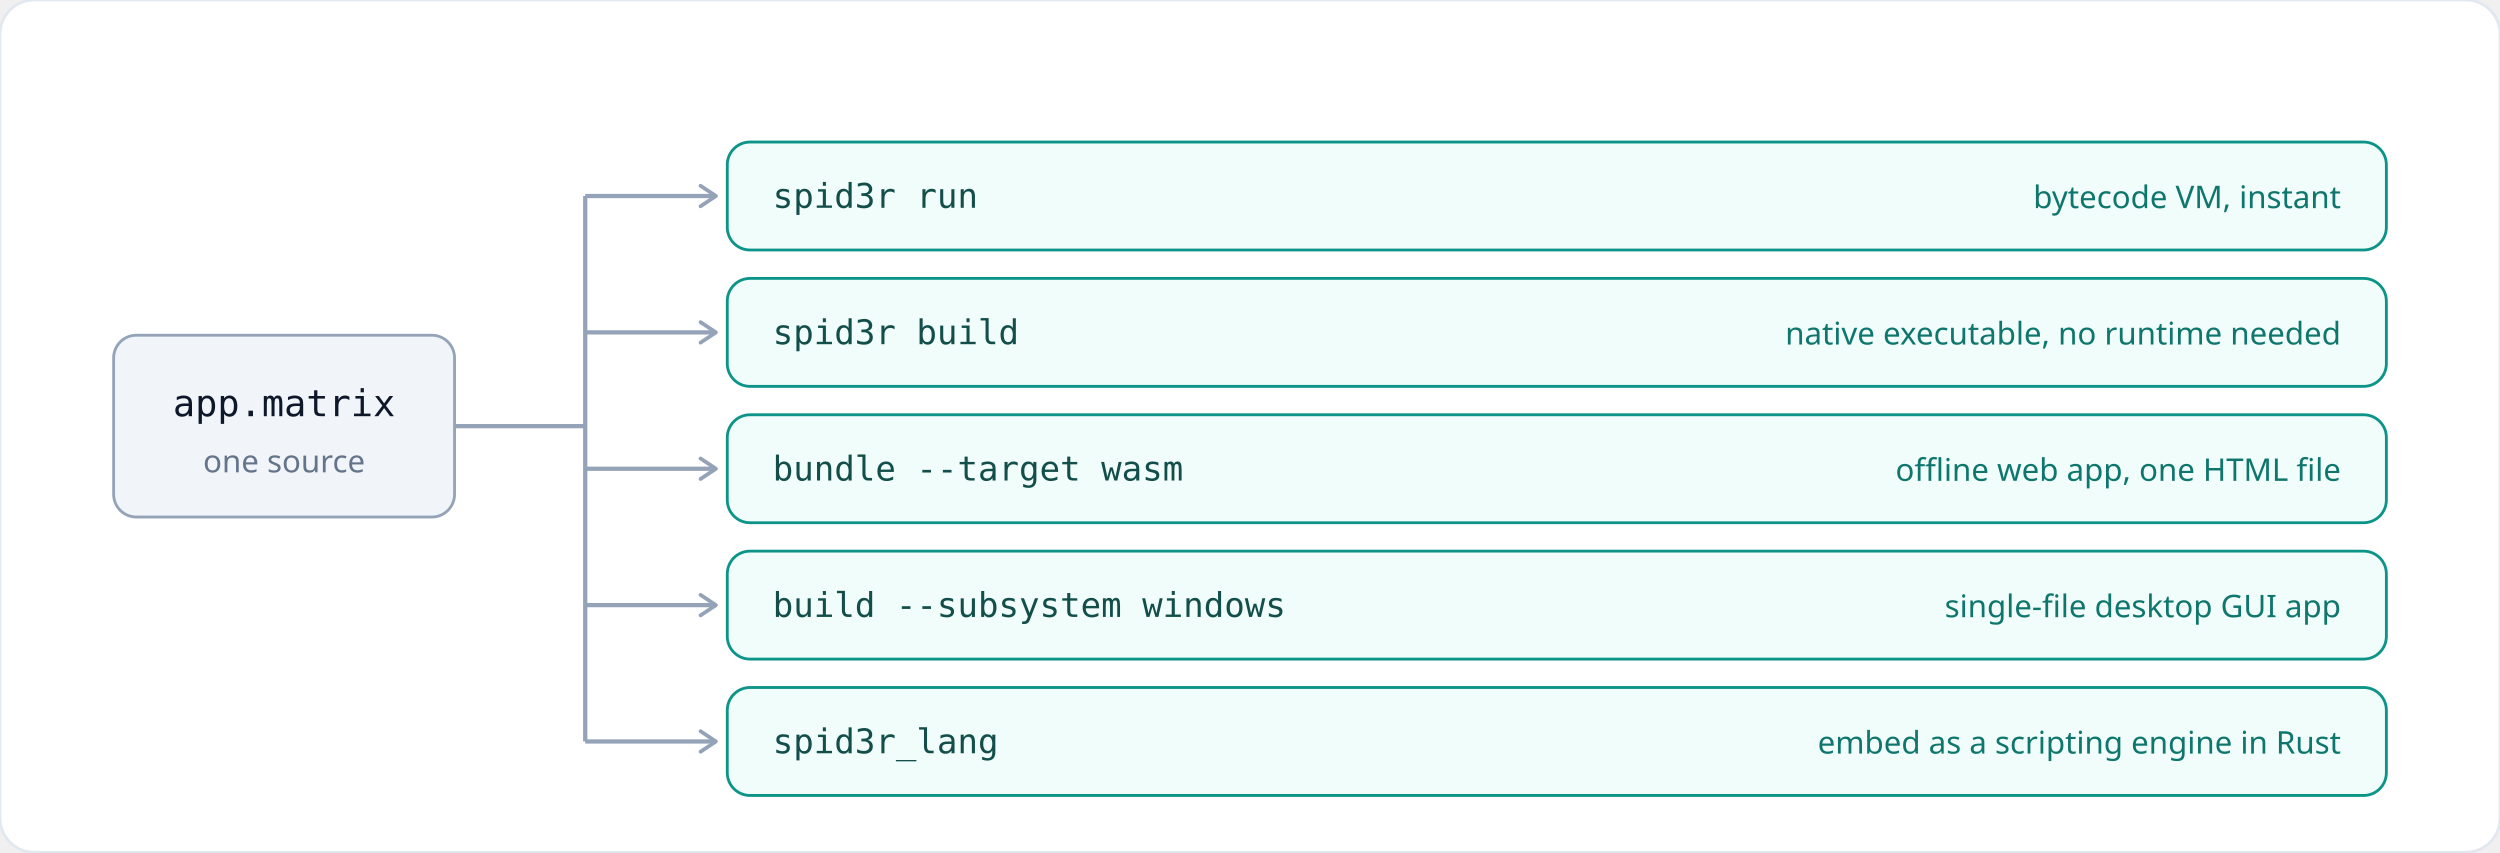
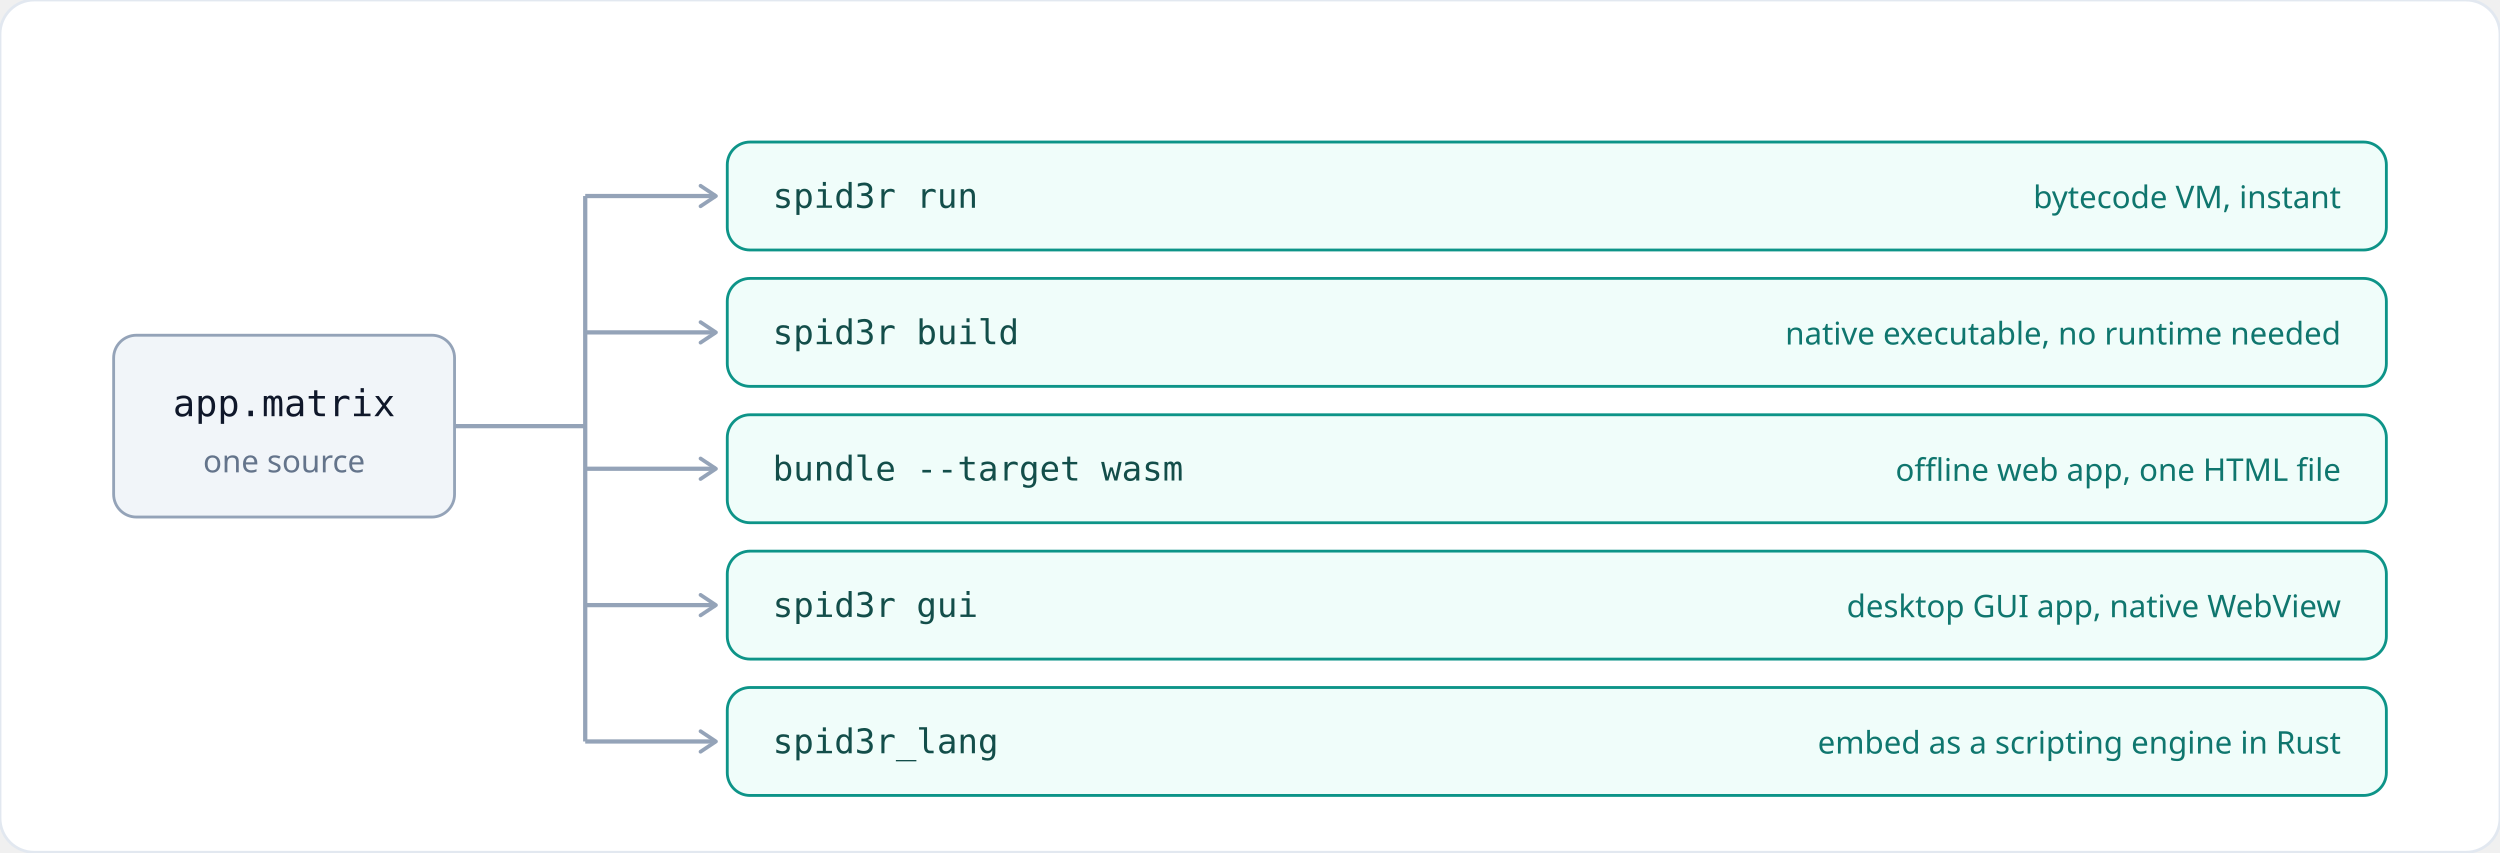
<svg xmlns="http://www.w3.org/2000/svg" viewBox="0 0 880 300" width="880" height="300" role="img">
  <defs>
    <marker id="c" viewBox="0 0 10 10" refX="8" refY="5" markerWidth="6" markerHeight="6" orient="auto-start-reverse">
      <path d="M2 1L8 5L2 9" fill="none" stroke="#94A3B8" stroke-width="1.5" stroke-linecap="round" stroke-linejoin="round" />
    </marker>
  </defs>
  <rect x="0" y="0" width="880" height="300" rx="12" fill="#FFFFFF" stroke="#E2E8F0" stroke-width="1" />
  <rect x="40" y="118" width="120" height="64" rx="8" fill="#F1F5F9" stroke="#94A3B8" stroke-width="1" />
  <text x="100" y="142" text-anchor="middle" dominant-baseline="central" font-family="ui-monospace, SFMono-Regular, Menlo, Consolas, monospace" font-size="13" fill="#0F172A">app.matrix</text>
  <text x="100" y="162" text-anchor="middle" dominant-baseline="central" font-family="ui-sans-serif, system-ui, sans-serif" font-size="11" fill="#64748B">one source</text>
  <path d="M160 150 L206 150" fill="none" stroke="#94A3B8" stroke-width="1.5" />
  <path d="M206 69 L206 261" fill="none" stroke="#94A3B8" stroke-width="1.5" />
  <path d="M206 69 L252 69" fill="none" stroke="#94A3B8" stroke-width="1.5" marker-end="url(#c)" />
  <path d="M206 117 L252 117" fill="none" stroke="#94A3B8" stroke-width="1.5" marker-end="url(#c)" />
  <path d="M206 165 L252 165" fill="none" stroke="#94A3B8" stroke-width="1.5" marker-end="url(#c)" />
  <path d="M206 213 L252 213" fill="none" stroke="#94A3B8" stroke-width="1.5" marker-end="url(#c)" />
  <path d="M206 261 L252 261" fill="none" stroke="#94A3B8" stroke-width="1.5" marker-end="url(#c)" />
  <rect x="256" y="50" width="584" height="38" rx="8" fill="#F0FDFA" stroke="#0D9488" stroke-width="1" />
  <text x="272" y="69" dominant-baseline="central" font-family="ui-monospace, SFMono-Regular, Menlo, Consolas, monospace" font-size="12" fill="#134E4A">spid3r run</text>
  <text x="824" y="69" text-anchor="end" dominant-baseline="central" font-family="ui-sans-serif, system-ui, sans-serif" font-size="11" fill="#0F766E">bytecode VM, instant</text>
  <rect x="256" y="98" width="584" height="38" rx="8" fill="#F0FDFA" stroke="#0D9488" stroke-width="1" />
  <text x="272" y="117" dominant-baseline="central" font-family="ui-monospace, SFMono-Regular, Menlo, Consolas, monospace" font-size="12" fill="#134E4A">spid3r build</text>
  <text x="824" y="117" text-anchor="end" dominant-baseline="central" font-family="ui-sans-serif, system-ui, sans-serif" font-size="11" fill="#0F766E">native executable, no runtime needed</text>
  <rect x="256" y="146" width="584" height="38" rx="8" fill="#F0FDFA" stroke="#0D9488" stroke-width="1" />
  <text x="272" y="165" dominant-baseline="central" font-family="ui-monospace, SFMono-Regular, Menlo, Consolas, monospace" font-size="12" fill="#134E4A">bundle --target wasm</text>
  <text x="824" y="165" text-anchor="end" dominant-baseline="central" font-family="ui-sans-serif, system-ui, sans-serif" font-size="11" fill="#0F766E">offline web app, one HTML file</text>
  <rect x="256" y="194" width="584" height="38" rx="8" fill="#F0FDFA" stroke="#0D9488" stroke-width="1" />
-   <text x="272" y="213" dominant-baseline="central" font-family="ui-monospace, SFMono-Regular, Menlo, Consolas, monospace" font-size="12" fill="#134E4A">build --subsystem windows</text>
-   <text x="824" y="213" text-anchor="end" dominant-baseline="central" font-family="ui-sans-serif, system-ui, sans-serif" font-size="11" fill="#0F766E">single-file desktop GUI app</text>
+   <text x="272" y="213" dominant-baseline="central" font-family="ui-monospace, SFMono-Regular, Menlo, Consolas, monospace" font-size="12" fill="#134E4A">spid3r gui</text>
+   <text x="824" y="213" text-anchor="end" dominant-baseline="central" font-family="ui-sans-serif, system-ui, sans-serif" font-size="11" fill="#0F766E">desktop GUI app, native WebView</text>
  <rect x="256" y="242" width="584" height="38" rx="8" fill="#F0FDFA" stroke="#0D9488" stroke-width="1" />
  <text x="272" y="261" dominant-baseline="central" font-family="ui-monospace, SFMono-Regular, Menlo, Consolas, monospace" font-size="12" fill="#134E4A">spid3r_lang</text>
  <text x="824" y="261" text-anchor="end" dominant-baseline="central" font-family="ui-sans-serif, system-ui, sans-serif" font-size="11" fill="#0F766E">embed as a scripting engine in Rust</text>
</svg>
